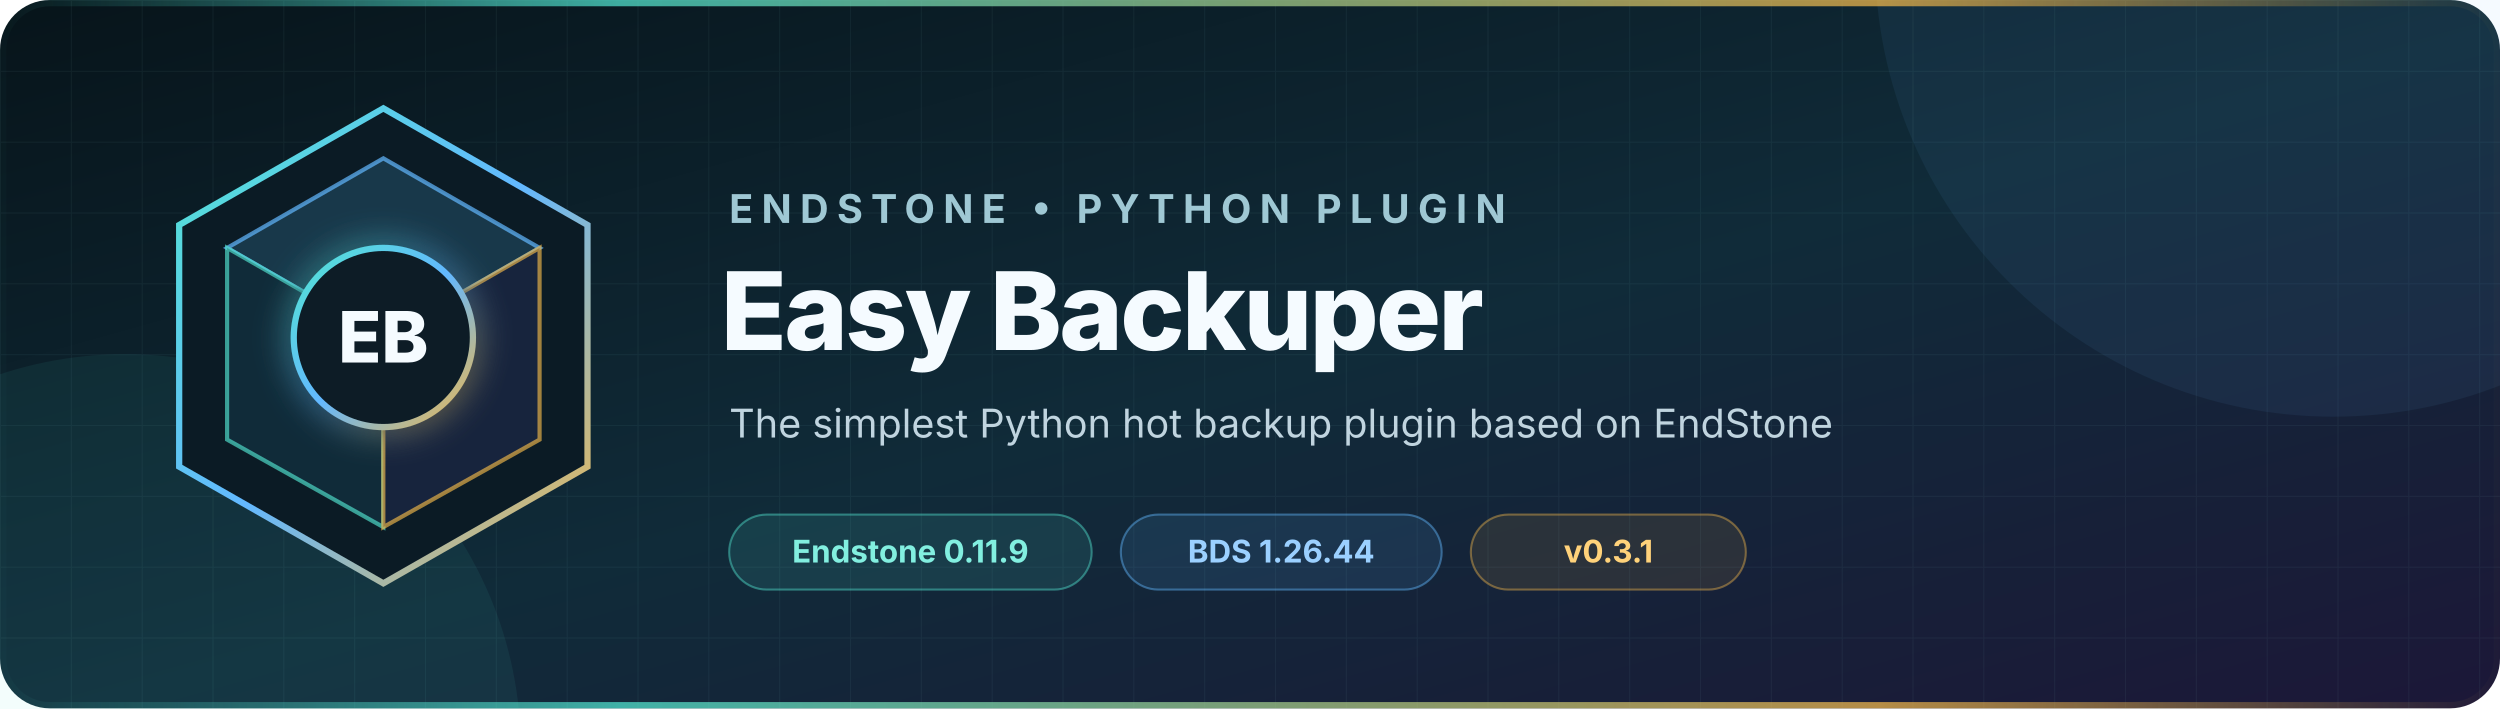
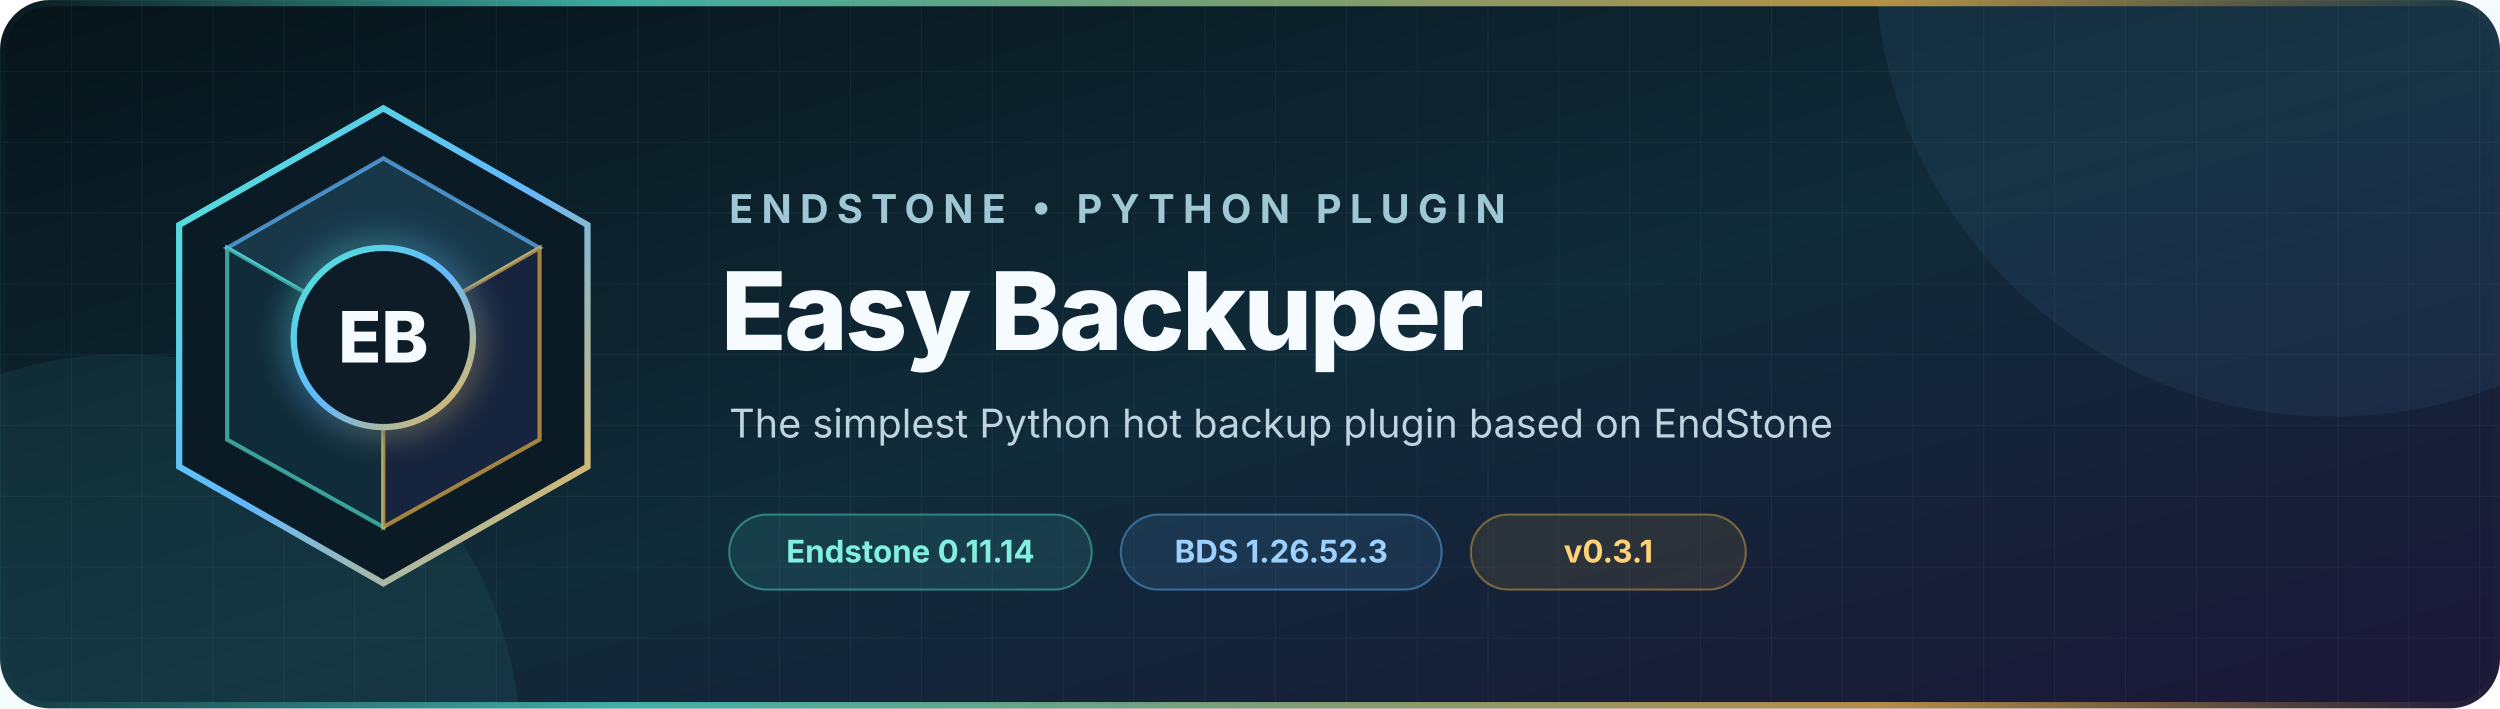
<svg xmlns="http://www.w3.org/2000/svg" width="1200" height="340" viewBox="0 0 1200 340" role="img" aria-labelledby="title description">
  <defs>
    <linearGradient id="background" x1="0" y1="0" x2="1" y2="1">
      <stop offset="0" stop-color="#07141a" />
      <stop offset="0.52" stop-color="#102b39" />
      <stop offset="1" stop-color="#1c1738" />
    </linearGradient>
    <linearGradient id="accent" x1="0" y1="0" x2="1" y2="1">
      <stop offset="0" stop-color="#52e5d1" />
      <stop offset="0.5" stop-color="#63b8ff" />
      <stop offset="1" stop-color="#f2b84b" />
    </linearGradient>
    <linearGradient id="rule" x1="0" y1="0" x2="1" y2="0">
      <stop offset="0" stop-color="#52e5d1" stop-opacity="0" />
      <stop offset="0.25" stop-color="#52e5d1" />
      <stop offset="0.75" stop-color="#f2b84b" />
      <stop offset="1" stop-color="#f2b84b" stop-opacity="0" />
    </linearGradient>
    <pattern id="grid" width="34" height="34" patternUnits="userSpaceOnUse">
      <path d="M34 0H0V34" fill="none" stroke="#9cdceb" stroke-opacity="0.055" />
    </pattern>
    <filter id="glow" x="-50%" y="-50%" width="200%" height="200%">
      <feGaussianBlur stdDeviation="8" result="blur" />
      <feMerge>
        <feMergeNode in="blur" />
        <feMergeNode in="SourceGraphic" />
      </feMerge>
    </filter>
  </defs>
  <rect width="1200" height="340" rx="24" fill="url(#background)" />
  <rect width="1200" height="340" rx="24" fill="url(#grid)" />
  <circle cx="1120" cy="-20" r="220" fill="#63b8ff" opacity="0.07" />
  <circle cx="60" cy="360" r="190" fill="#52e5d1" opacity="0.07" />
  <g transform="translate(72 48)">
    <path d="M112 4 210 60v116l-98 56-98-56V60Z" fill="#0b1b25" stroke="url(#accent)" stroke-width="3" />
    <path d="m112 28 75 43-75 43-75-43Z" fill="#18384a" stroke="#63b8ff" stroke-opacity="0.7" stroke-width="2" />
    <path d="m37 71 75 43v91l-75-42Z" fill="#102b39" stroke="#52e5d1" stroke-opacity="0.65" stroke-width="2" />
    <path d="m187 71-75 43v91l75-42Z" fill="#17243d" stroke="#f2b84b" stroke-opacity="0.65" stroke-width="2" />
    <circle cx="112" cy="114" r="43" fill="#0b1b25" stroke="url(#accent)" stroke-width="3" filter="url(#glow)" />
    <text x="112" y="126" text-anchor="middle" fill="#f5fbff" font-family="Inter, Segoe UI, Arial, sans-serif" font-size="34" font-weight="760">EB</text>
  </g>
  <g font-family="Inter, Segoe UI, Arial, sans-serif">
    <text x="350" y="107" fill="#9fc8d4" font-size="19" font-weight="650" letter-spacing="4">ENDSTONE • PYTHON PLUGIN</text>
    <text x="346" y="168" fill="#f5fbff" font-size="52" font-weight="760" letter-spacing="-1.3">Easy Backuper</text>
    <text x="350" y="210" fill="#c0d4df" font-size="19">The simplest Python hot backup plugin based on EndStone</text>
    <g transform="translate(350 247)" font-size="15" font-weight="650">
      <rect width="174" height="36" rx="18" fill="#52e5d1" fill-opacity="0.11" stroke="#52e5d1" stroke-opacity="0.44" />
-       <text x="87" y="23" text-anchor="middle" fill="#82efe0">Endstone 0.11.9</text>
+       <text x="87" y="23" text-anchor="middle" fill="#82efe0">Endstone 0.11.14</text>
      <rect x="188" width="154" height="36" rx="18" fill="#63b8ff" fill-opacity="0.11" stroke="#63b8ff" stroke-opacity="0.44" />
-       <text x="265" y="23" text-anchor="middle" fill="#9bd0ff">BDS 1.26.44</text>
+       <text x="265" y="23" text-anchor="middle" fill="#9bd0ff">BDS 1.26.52.3</text>
      <rect x="356" width="132" height="36" rx="18" fill="#f2b84b" fill-opacity="0.1" stroke="#f2b84b" stroke-opacity="0.42" />
      <text x="422" y="23" text-anchor="middle" fill="#ffd27a">v0.3.1</text>
    </g>
  </g>
  <rect x="1.5" y="1.5" width="1197" height="337" rx="22.5" fill="none" stroke="url(#rule)" stroke-width="3" opacity="0.72" />
</svg>
